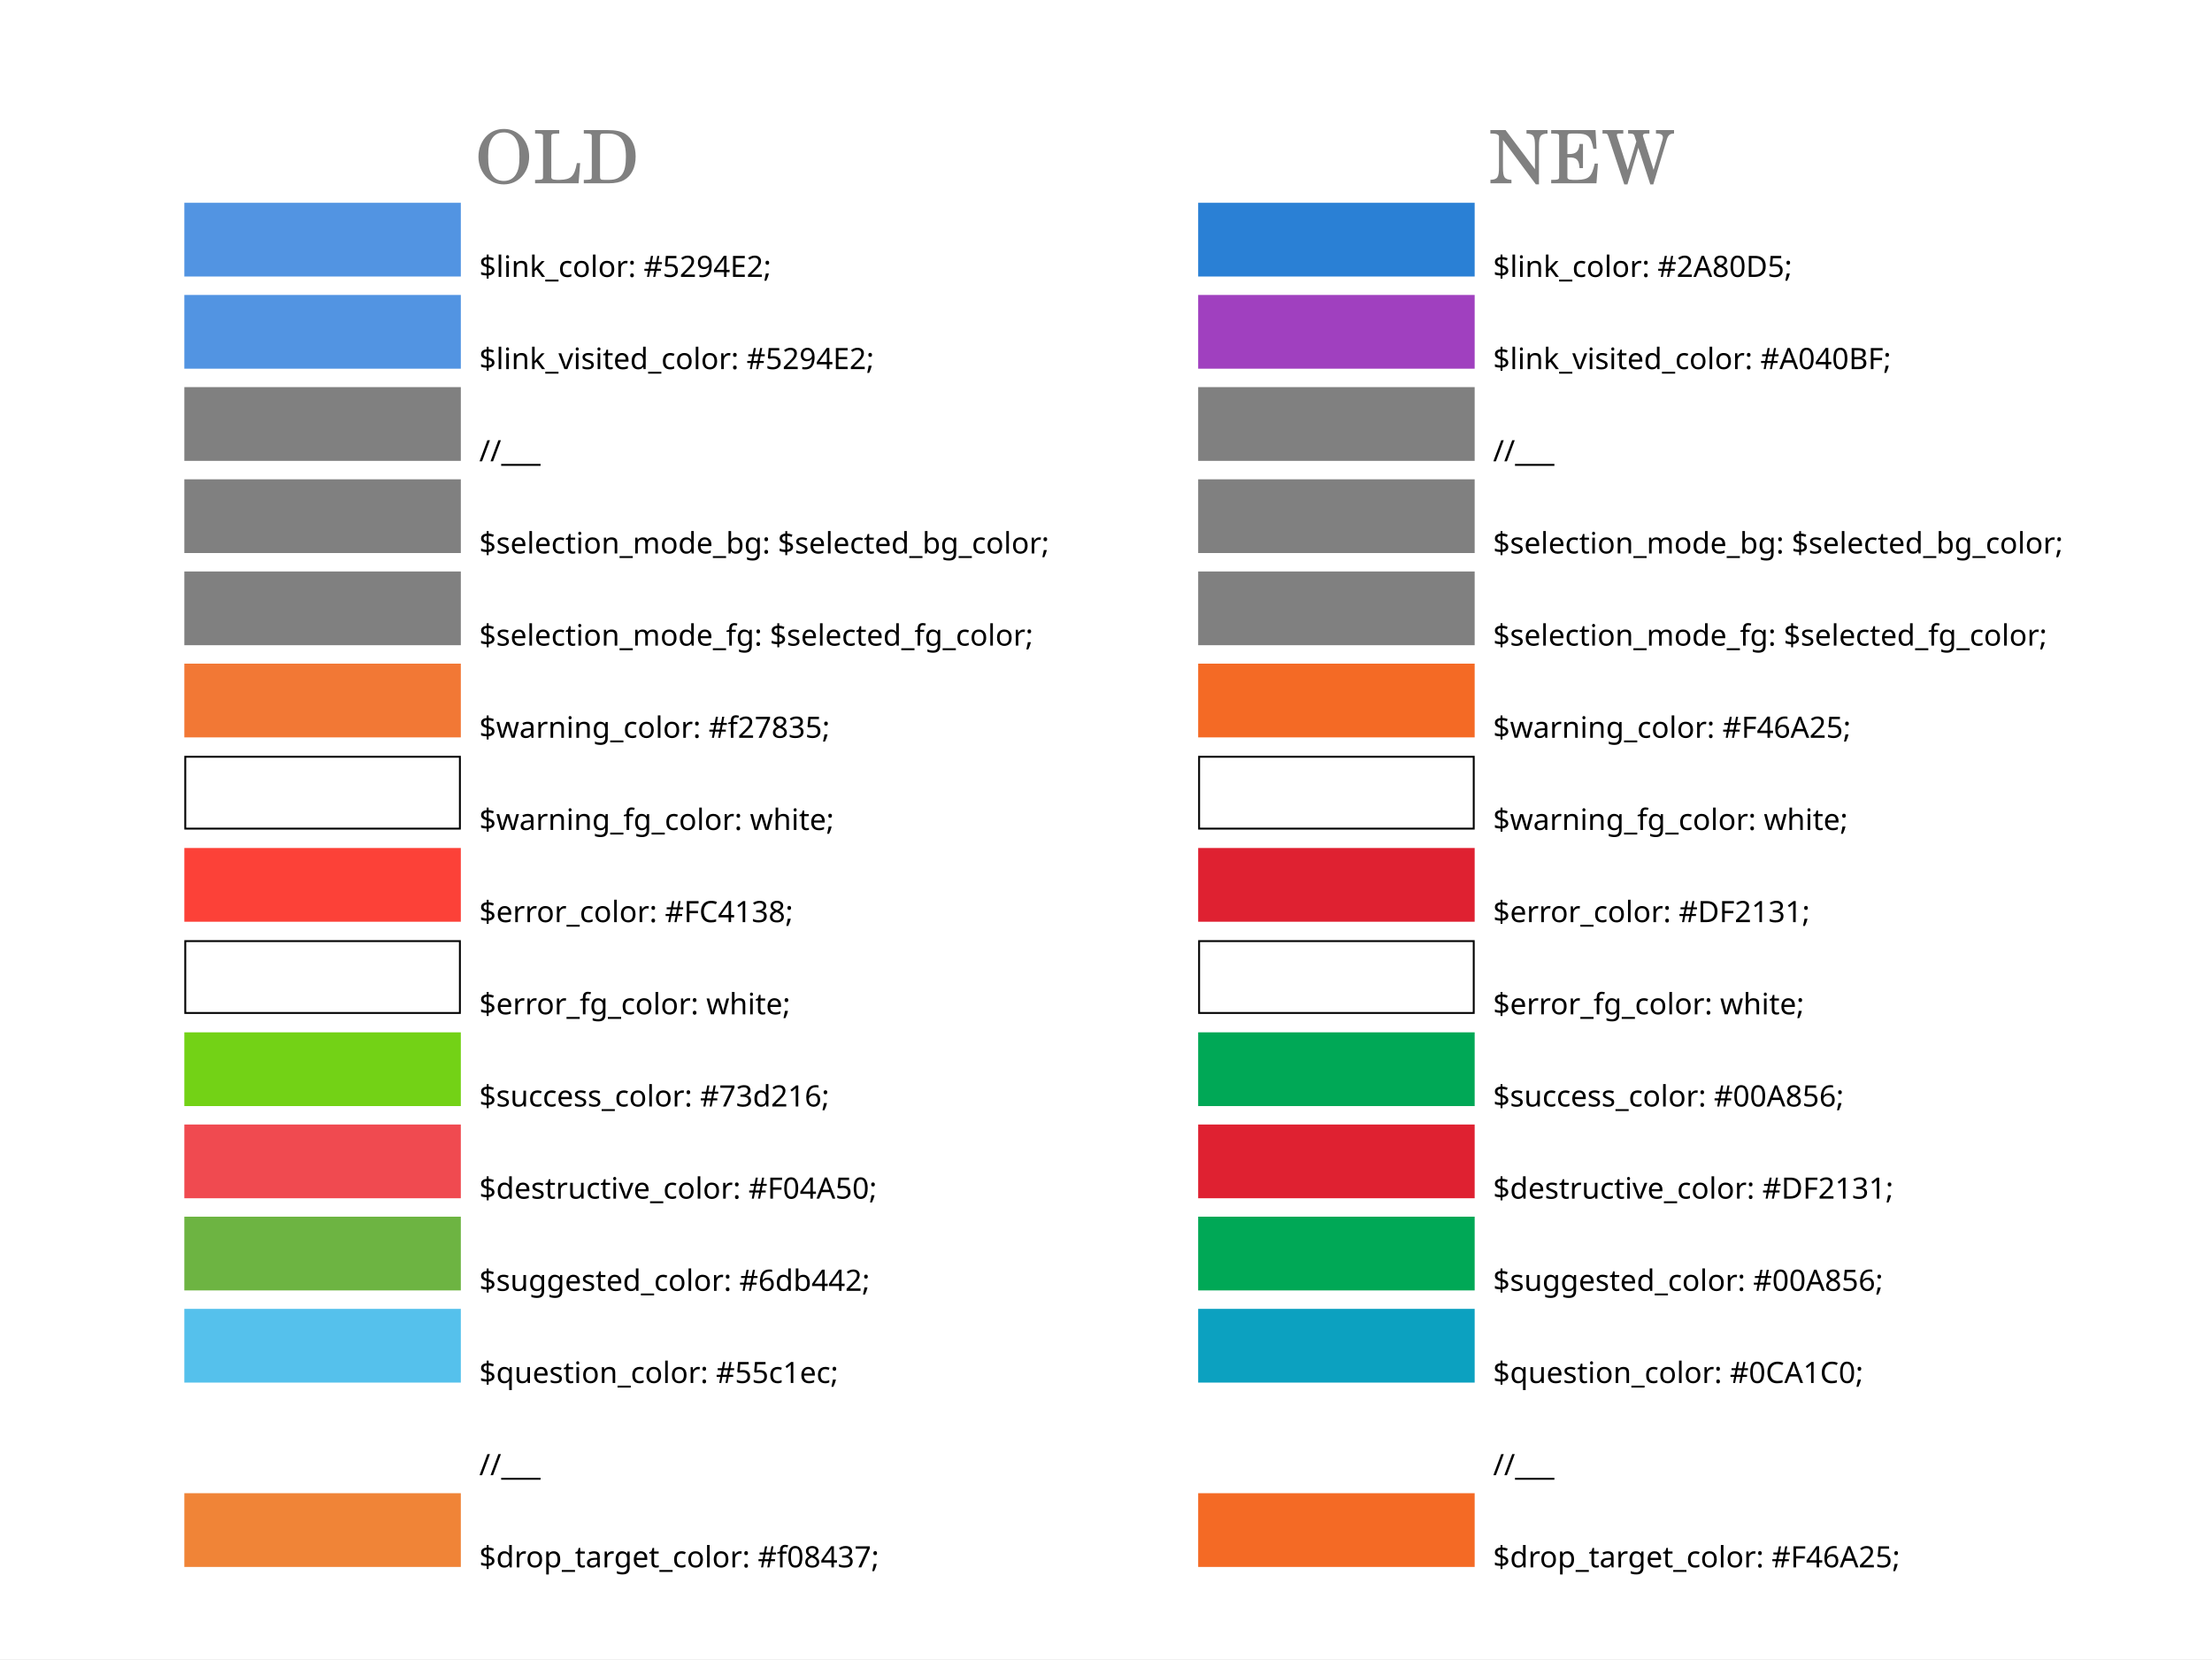
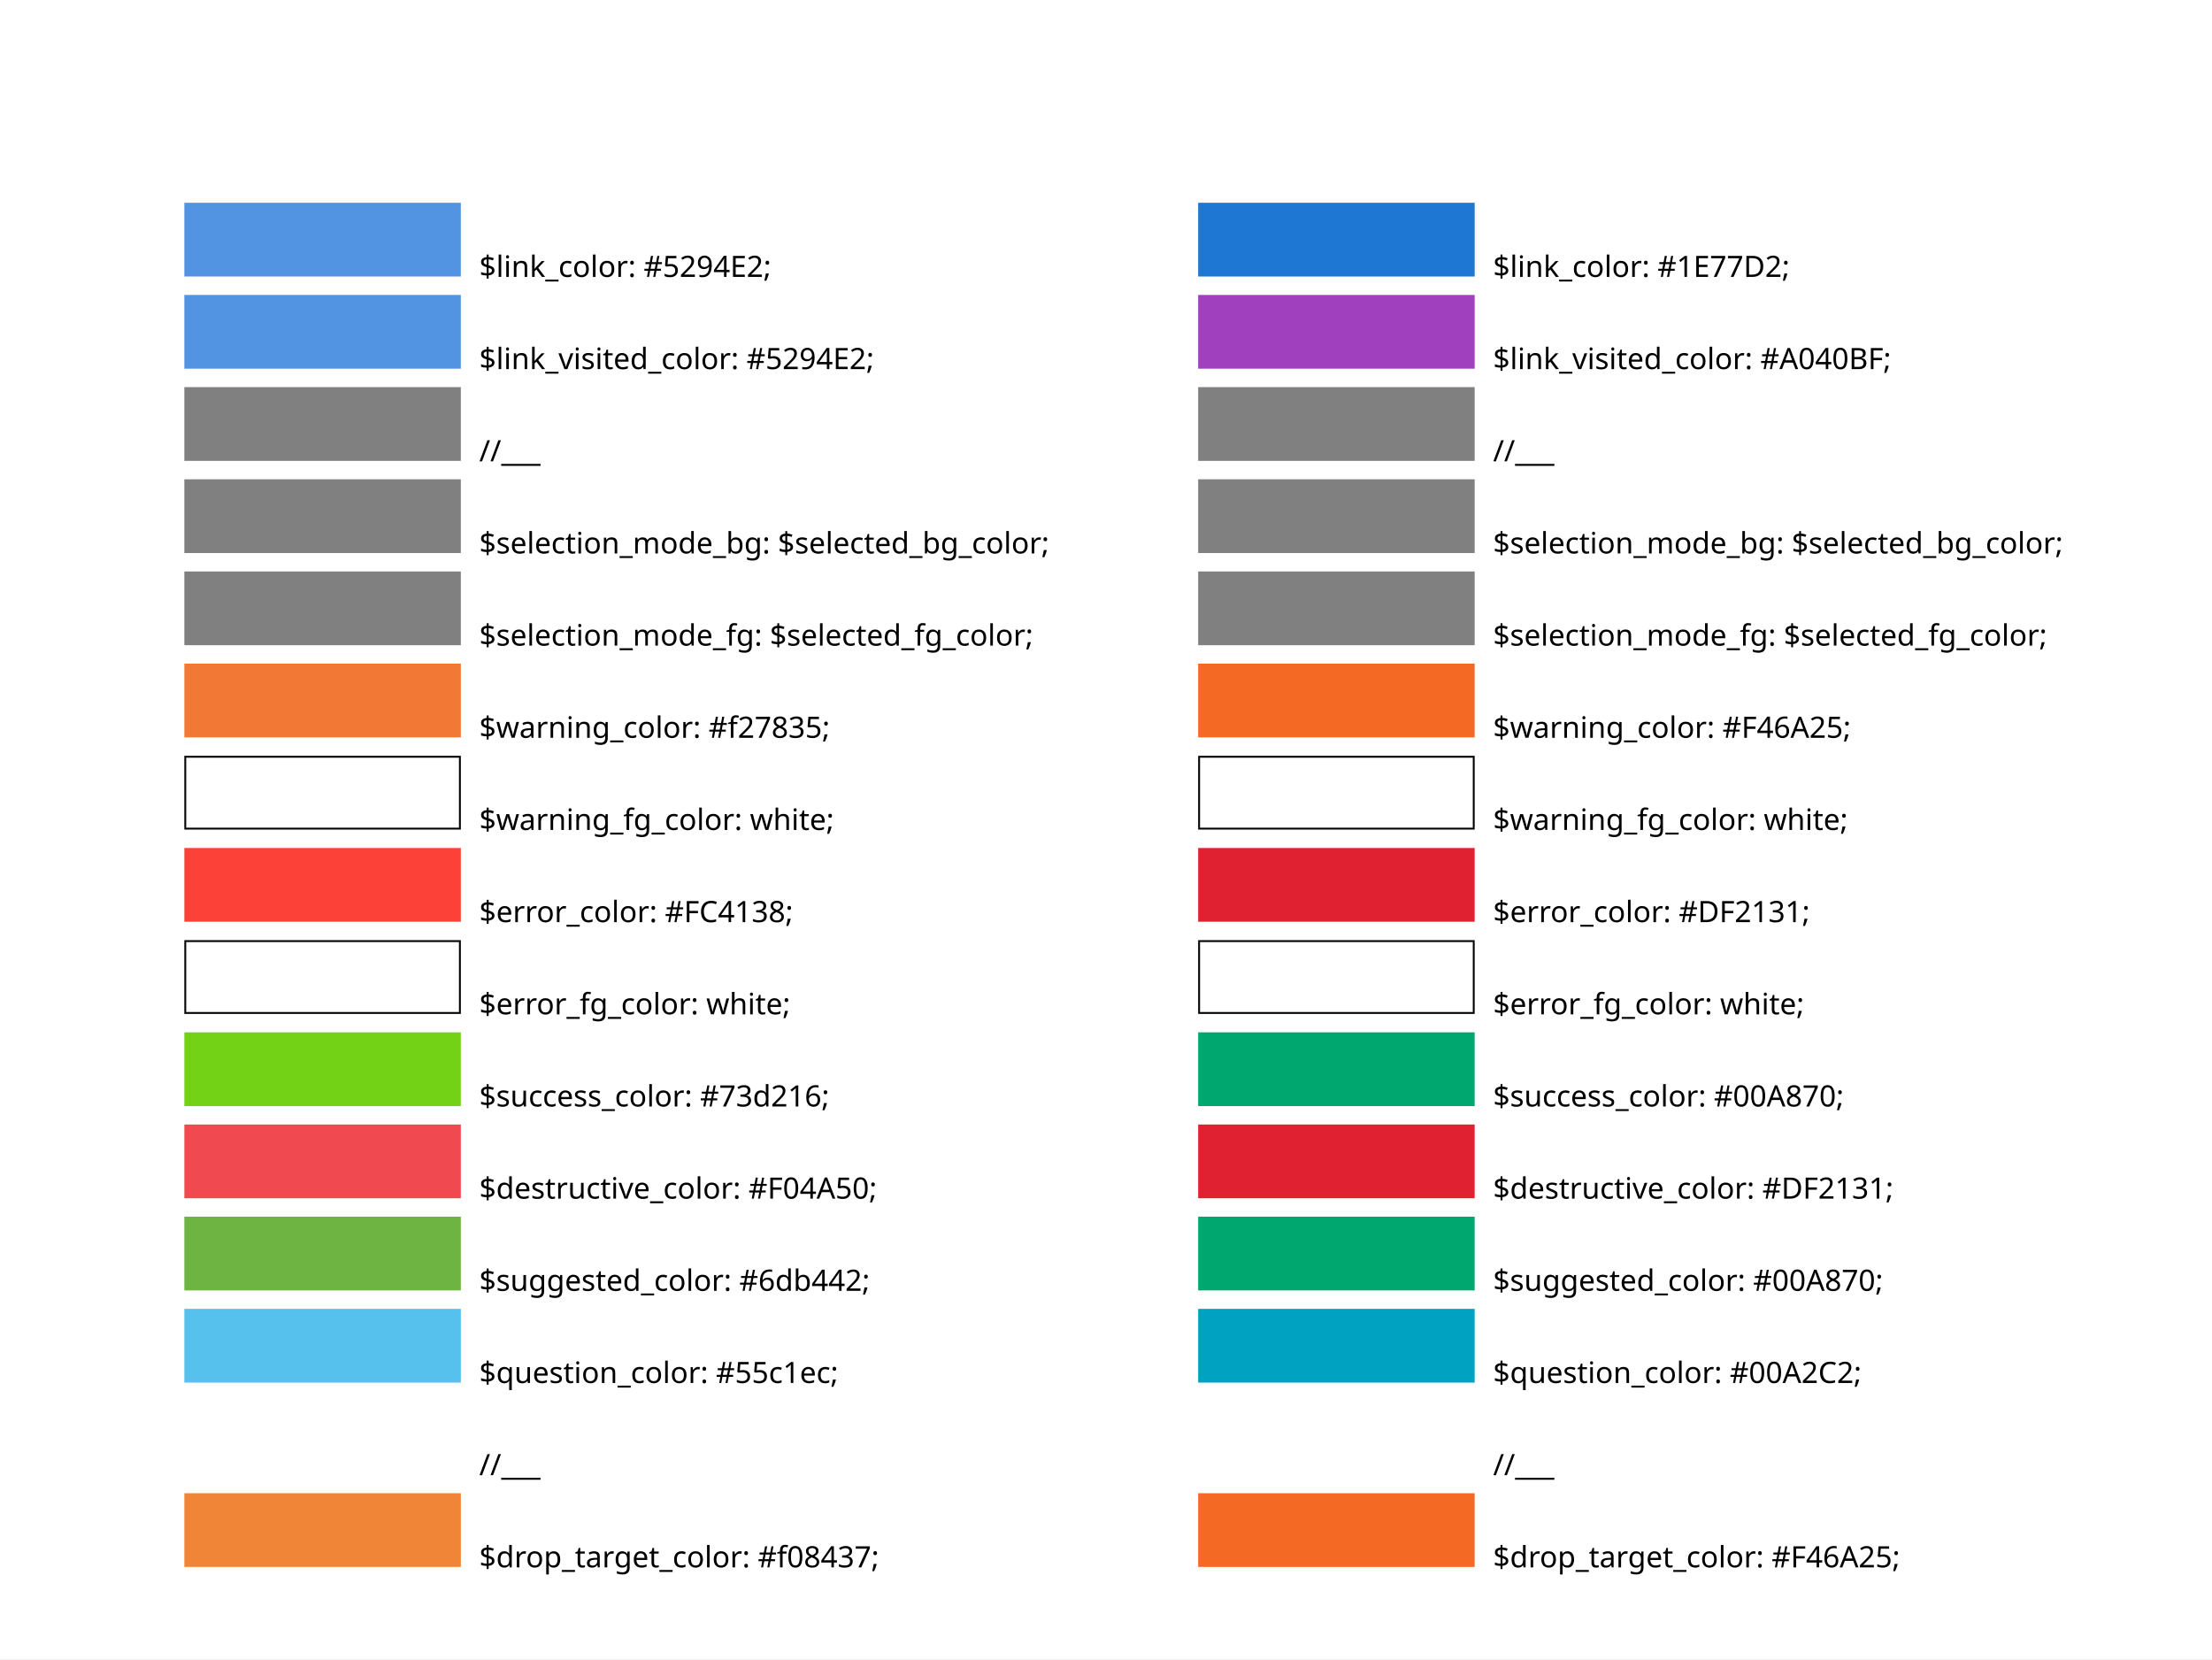
- <svg xmlns="http://www.w3.org/2000/svg" id="svg8" version="1.1" viewBox="0 0 1200 900" height="900" width="1200">
+ <svg xmlns="http://www.w3.org/2000/svg" width="1200" height="900" viewBox="0 0 1200 900" version="1.1" id="svg8">
  <defs id="defs2" />
-   <g transform="translate(0,38.20002)" id="layer1">
-     <rect rx="1.5995795e-15" y="-38.2" x="0" height="900" width="1200" id="rect876" style="fill:#ffffff;fill-opacity:1;stroke:none;stroke-width:4.948;stroke-miterlimit:4;stroke-dasharray:none;stroke-opacity:1" />
-     <text id="text9" y="112.027" x="260" style="font-style:normal;font-weight:normal;font-size:16px;line-height:2;font-family:sans-serif;letter-spacing:0px;word-spacing:0px;fill:#000000;fill-opacity:1;stroke:none" xml:space="preserve">
-       <tspan style="line-height:50px" y="112.027" x="260" id="tspan7">$link_color: #5294E2;</tspan>
-       <tspan style="line-height:50px" id="tspan11" y="162.027" x="260">$link_visited_color: #5294E2;</tspan>
-       <tspan style="line-height:50px" id="tspan13" y="212.027" x="260">//___</tspan>
-       <tspan style="line-height:50px" id="tspan15" y="262.027" x="260">$selection_mode_bg: $selected_bg_color;</tspan>
-       <tspan style="line-height:50px" id="tspan17" y="312.027" x="260">$selection_mode_fg: $selected_fg_color;</tspan>
-       <tspan style="line-height:50px" id="tspan19" y="362.027" x="260">$warning_color: #f27835;</tspan>
-       <tspan style="line-height:50px" id="tspan21" y="412.027" x="260">$warning_fg_color: white;</tspan>
-       <tspan style="line-height:50px" id="tspan23" y="462.027" x="260">$error_color: #FC4138;</tspan>
-       <tspan style="line-height:50px" id="tspan25" y="512.027" x="260">$error_fg_color: white;</tspan>
-       <tspan style="line-height:50px" id="tspan27" y="562.027" x="260">$success_color: #73d216;</tspan>
-       <tspan style="line-height:50px" id="tspan29" y="612.027" x="260">$destructive_color: #F04A50;</tspan>
-       <tspan style="line-height:50px" id="tspan31" y="662.027" x="260">$suggested_color: #6db442;</tspan>
-       <tspan style="line-height:50px" id="tspan33" y="712.027" x="260">$question_color: #55c1ec;</tspan>
-       <tspan id="tspan1000" style="line-height:50px" y="762.027" x="260">//___</tspan>
-       <tspan id="tspan1002" style="line-height:50px" y="812.027" x="260">$drop_target_color: #f08437;</tspan>
+   <g id="layer1" transform="translate(0,38.20002)">
+     <rect style="fill:#ffffff;fill-opacity:1;stroke:none;stroke-width:4.948;stroke-miterlimit:4;stroke-dasharray:none;stroke-opacity:1" id="rect876" width="1200" height="900" x="0" y="-38.2" rx="1.5995795e-15" />
+     <text xml:space="preserve" style="font-style:normal;font-weight:normal;font-size:16px;line-height:2;font-family:sans-serif;letter-spacing:0px;word-spacing:0px;fill:#000000;fill-opacity:1;stroke:none" x="260" y="112.027" id="text9">
+       <tspan id="tspan7" x="260" y="112.027" style="line-height:50px">$link_color: #5294E2;</tspan>
+       <tspan x="260" y="162.027" id="tspan11" style="line-height:50px">$link_visited_color: #5294E2;</tspan>
+       <tspan x="260" y="212.027" id="tspan13" style="line-height:50px">//___</tspan>
+       <tspan x="260" y="262.027" id="tspan15" style="line-height:50px">$selection_mode_bg: $selected_bg_color;</tspan>
+       <tspan x="260" y="312.027" id="tspan17" style="line-height:50px">$selection_mode_fg: $selected_fg_color;</tspan>
+       <tspan x="260" y="362.027" id="tspan19" style="line-height:50px">$warning_color: #f27835;</tspan>
+       <tspan x="260" y="412.027" id="tspan21" style="line-height:50px">$warning_fg_color: white;</tspan>
+       <tspan x="260" y="462.027" id="tspan23" style="line-height:50px">$error_color: #FC4138;</tspan>
+       <tspan x="260" y="512.027" id="tspan25" style="line-height:50px">$error_fg_color: white;</tspan>
+       <tspan x="260" y="562.027" id="tspan27" style="line-height:50px">$success_color: #73d216;</tspan>
+       <tspan x="260" y="612.027" id="tspan29" style="line-height:50px">$destructive_color: #F04A50;</tspan>
+       <tspan x="260" y="662.027" id="tspan31" style="line-height:50px">$suggested_color: #6db442;</tspan>
+       <tspan x="260" y="712.027" id="tspan33" style="line-height:50px">$question_color: #55c1ec;</tspan>
+       <tspan x="260" y="762.027" style="line-height:50px" id="tspan1000">//___</tspan>
+       <tspan x="260" y="812.027" style="line-height:50px" id="tspan1002">$drop_target_color: #f08437;</tspan>
    </text>
-     <rect y="671.8" x="100" height="40" width="150" id="rect35" style="fill:#55c1ec;fill-opacity:1;stroke-width:0.829" />
-     <rect style="fill:#6db442;fill-opacity:1;stroke-width:0.829" id="use892" width="150" height="40" x="100" y="621.8" />
-     <rect style="fill:#f04a50;fill-opacity:1;stroke-width:0.829" id="use894" width="150" height="40" x="100" y="571.8" />
-     <rect style="fill:#73d216;fill-opacity:1;stroke-width:0.829" id="use896" width="150" height="40" x="100" y="521.8" />
-     <rect style="fill:#ffffff;fill-opacity:1;stroke:#000000;stroke-width:1.015;stroke-miterlimit:4;stroke-dasharray:none;stroke-opacity:1" id="use898" width="148.985" height="38.985" x="100.508" y="472.308" />
-     <rect style="fill:#fc4138;fill-opacity:1;stroke-width:0.829" id="use900" width="150" height="40" x="100" y="421.8" />
-     <rect style="fill:#ffffff;fill-opacity:1;stroke:#000000;stroke-width:1.015;stroke-miterlimit:4;stroke-dasharray:none;stroke-opacity:1" id="use902" width="148.985" height="38.985" x="100.508" y="372.308" />
-     <rect style="fill:#f27835;fill-opacity:1;stroke-width:0.829" id="use904" width="150" height="40" x="100" y="321.8" />
-     <rect style="fill:#808080;fill-opacity:1;stroke-width:0.829" id="use906" width="150" height="40" x="100" y="271.8" />
-     <rect style="fill:#808080;fill-opacity:1;stroke-width:0.829" id="use908" width="150" height="40" x="100" y="221.8" />
-     <rect style="fill:#808080;fill-opacity:1;stroke-width:0.829" id="use910" width="150" height="40" x="100" y="171.8" />
-     <rect style="fill:#5294e2;fill-opacity:1;stroke-width:0.829" id="use912" width="150" height="40" x="100" y="121.8" />
-     <rect y="71.8" x="100" height="40" width="150" id="rect936" style="fill:#5294e2;fill-opacity:1;stroke-width:0.829" />
-     <text xml:space="preserve" style="font-style:normal;font-weight:normal;font-size:16px;line-height:2;font-family:sans-serif;letter-spacing:0px;word-spacing:0px;fill:#000000;fill-opacity:1;stroke:none" x="810" y="112.027" id="text964">
-       <tspan id="tspan938" x="810" y="112.027" style="line-height:50px">$link_color: #2A80D5;</tspan>
-       <tspan x="810" y="162.027" id="tspan940" style="line-height:50px">$link_visited_color: #A040BF;</tspan>
-       <tspan x="810" y="212.027" id="tspan942" style="line-height:50px">//___</tspan>
-       <tspan x="810" y="262.027" id="tspan944" style="line-height:50px">$selection_mode_bg: $selected_bg_color;</tspan>
-       <tspan x="810" y="312.027" id="tspan946" style="line-height:50px">$selection_mode_fg: $selected_fg_color;</tspan>
-       <tspan x="810" y="362.027" id="tspan948" style="line-height:50px">$warning_color: #F46A25;</tspan>
-       <tspan x="810" y="412.027" id="tspan950" style="line-height:50px">$warning_fg_color: white;</tspan>
-       <tspan x="810" y="462.027" id="tspan952" style="line-height:50px">$error_color: #DF2131;</tspan>
-       <tspan x="810" y="512.027" id="tspan954" style="line-height:50px">$error_fg_color: white;</tspan>
-       <tspan x="810" y="562.027" id="tspan956" style="line-height:50px">$success_color: #00A856;</tspan>
-       <tspan x="810" y="612.027" id="tspan958" style="line-height:50px">$destructive_color: #DF2131;</tspan>
-       <tspan x="810" y="662.027" id="tspan960" style="line-height:50px">$suggested_color: #00A856;</tspan>
-       <tspan x="810" y="712.027" id="tspan962" style="line-height:50px">$question_color: #0CA1C0;</tspan>
-       <tspan id="tspan1004" x="810" y="762.027" style="line-height:50px">//___</tspan>
-       <tspan id="tspan1006" x="810" y="812.027" style="line-height:50px">$drop_target_color: #F46A25;</tspan>
+     <rect style="fill:#55c1ec;fill-opacity:1;stroke-width:0.829" id="rect35" width="150" height="40" x="100" y="671.8" />
+     <rect y="621.8" x="100" height="40" width="150" id="use892" style="fill:#6db442;fill-opacity:1;stroke-width:0.829" />
+     <rect y="571.8" x="100" height="40" width="150" id="use894" style="fill:#f04a50;fill-opacity:1;stroke-width:0.829" />
+     <rect y="521.8" x="100" height="40" width="150" id="use896" style="fill:#73d216;fill-opacity:1;stroke-width:0.829" />
+     <rect y="472.308" x="100.508" height="38.985" width="148.985" id="use898" style="fill:#ffffff;fill-opacity:1;stroke:#000000;stroke-width:1.015;stroke-miterlimit:4;stroke-dasharray:none;stroke-opacity:1" />
+     <rect y="421.8" x="100" height="40" width="150" id="use900" style="fill:#fc4138;fill-opacity:1;stroke-width:0.829" />
+     <rect y="372.308" x="100.508" height="38.985" width="148.985" id="use902" style="fill:#ffffff;fill-opacity:1;stroke:#000000;stroke-width:1.015;stroke-miterlimit:4;stroke-dasharray:none;stroke-opacity:1" />
+     <rect y="321.8" x="100" height="40" width="150" id="use904" style="fill:#f27835;fill-opacity:1;stroke-width:0.829" />
+     <rect y="271.8" x="100" height="40" width="150" id="use906" style="fill:#808080;fill-opacity:1;stroke-width:0.829" />
+     <rect y="221.8" x="100" height="40" width="150" id="use908" style="fill:#808080;fill-opacity:1;stroke-width:0.829" />
+     <rect y="171.8" x="100" height="40" width="150" id="use910" style="fill:#808080;fill-opacity:1;stroke-width:0.829" />
+     <rect y="121.8" x="100" height="40" width="150" id="use912" style="fill:#5294e2;fill-opacity:1;stroke-width:0.829" />
+     <rect style="fill:#5294e2;fill-opacity:1;stroke-width:0.829" id="rect936" width="150" height="40" x="100" y="71.8" />
+     <text id="text964" y="112.027" x="810" style="font-style:normal;font-weight:normal;font-size:16px;line-height:2;font-family:sans-serif;letter-spacing:0px;word-spacing:0px;fill:#000000;fill-opacity:1;stroke:none" xml:space="preserve">
+       <tspan style="line-height:50px" y="112.027" x="810" id="tspan938">$link_color: #1E77D2;</tspan>
+       <tspan style="line-height:50px" id="tspan940" y="162.027" x="810">$link_visited_color: #A040BF;</tspan>
+       <tspan style="line-height:50px" id="tspan942" y="212.027" x="810">//___</tspan>
+       <tspan style="line-height:50px" id="tspan944" y="262.027" x="810">$selection_mode_bg: $selected_bg_color;</tspan>
+       <tspan style="line-height:50px" id="tspan946" y="312.027" x="810">$selection_mode_fg: $selected_fg_color;</tspan>
+       <tspan style="line-height:50px" id="tspan948" y="362.027" x="810">$warning_color: #F46A25;</tspan>
+       <tspan style="line-height:50px" id="tspan950" y="412.027" x="810">$warning_fg_color: white;</tspan>
+       <tspan style="line-height:50px" id="tspan952" y="462.027" x="810">$error_color: #DF2131;</tspan>
+       <tspan style="line-height:50px" id="tspan954" y="512.027" x="810">$error_fg_color: white;</tspan>
+       <tspan style="line-height:50px" id="tspan956" y="562.027" x="810">$success_color: #00A870;</tspan>
+       <tspan style="line-height:50px" id="tspan958" y="612.027" x="810">$destructive_color: #DF2131;</tspan>
+       <tspan style="line-height:50px" id="tspan960" y="662.027" x="810">$suggested_color: #00A870;</tspan>
+       <tspan style="line-height:50px" id="tspan962" y="712.027" x="810">$question_color: #00A2C2;</tspan>
+       <tspan style="line-height:50px" y="762.027" x="810" id="tspan1004">//___</tspan>
+       <tspan style="line-height:50px" y="812.027" x="810" id="tspan1006">$drop_target_color: #F46A25;</tspan>
    </text>
-     <rect style="fill:#0ca1c0;fill-opacity:1;stroke-width:0.829" id="rect966" width="150" height="40" x="650" y="671.8" />
-     <rect y="621.8" x="650" height="40" width="150" id="rect968" style="fill:#00a856;fill-opacity:1;stroke-width:0.829" />
-     <rect y="571.8" x="650" height="40" width="150" id="rect970" style="fill:#df2131;fill-opacity:1;stroke-width:0.829" />
-     <rect y="521.8" x="650" height="40" width="150" id="rect972" style="fill:#00a856;fill-opacity:1;stroke-width:0.829" />
-     <rect y="472.308" x="650.508" height="38.985" width="148.985" id="rect974" style="fill:#ffffff;fill-opacity:1;stroke:#000000;stroke-width:1.015;stroke-miterlimit:4;stroke-dasharray:none;stroke-opacity:1" />
-     <rect y="421.8" x="650" height="40" width="150" id="rect976" style="fill:#df2131;fill-opacity:1;stroke-width:0.829" />
-     <rect y="372.308" x="650.508" height="38.985" width="148.985" id="rect978" style="fill:#ffffff;fill-opacity:1;stroke:#000000;stroke-width:1.015;stroke-miterlimit:4;stroke-dasharray:none;stroke-opacity:1" />
-     <rect y="321.8" x="650" height="40" width="150" id="rect980" style="fill:#f46a25;fill-opacity:1;stroke-width:0.829" />
-     <rect y="271.8" x="650" height="40" width="150" id="rect982" style="fill:#808080;fill-opacity:1;stroke-width:0.829" />
-     <rect y="221.8" x="650" height="40" width="150" id="rect984" style="fill:#808080;fill-opacity:1;stroke-width:0.829" />
-     <rect y="171.8" x="650" height="40" width="150" id="rect986" style="fill:#808080;fill-opacity:1;stroke-width:0.829" />
-     <rect y="121.8" x="650" height="40" width="150" id="rect988" style="fill:#a040bf;fill-opacity:1;stroke-width:0.829" />
-     <rect style="fill:#2a80d5;fill-opacity:1;stroke-width:0.829" id="rect990" width="150" height="40" x="650" y="71.8" />
-     <text id="text994" y="61.234" x="257.754" style="font-style:normal;font-weight:normal;font-size:40px;line-height:1.25;font-family:sans-serif;letter-spacing:0px;word-spacing:0px;fill:#808080;fill-opacity:1;stroke:none" xml:space="preserve">
-       <tspan style="font-style:normal;font-variant:normal;font-weight:normal;font-stretch:normal;font-family:'Century Schoolbook L';-inkscape-font-specification:'Century Schoolbook L'" y="61.234" x="257.754" id="tspan992">OLD</tspan>
-     </text>
-     <text xml:space="preserve" style="font-style:normal;font-weight:normal;font-size:40px;line-height:1.25;font-family:sans-serif;letter-spacing:0px;word-spacing:0px;fill:#808080;fill-opacity:1;stroke:none" x="807.754" y="61.234" id="text998">
-       <tspan style="font-style:normal;font-variant:normal;font-weight:normal;font-stretch:normal;font-family:'Century Schoolbook L';-inkscape-font-specification:'Century Schoolbook L'" id="tspan996" x="807.754" y="61.234">NEW</tspan>
-     </text>
-     <rect style="fill:#f08437;fill-opacity:1;stroke-width:0.829" id="rect1008" width="150" height="40" x="100" y="771.8" />
-     <rect y="771.8" x="650" height="40" width="150" id="rect1010" style="fill:#f46a25;fill-opacity:1;stroke-width:0.829" />
+     <rect y="671.8" x="650" height="40" width="150" id="rect966" style="fill:#00a2c2;fill-opacity:1;stroke-width:0.829" />
+     <rect style="fill:#00a870;fill-opacity:1;stroke-width:0.829" id="rect968" width="150" height="40" x="650" y="621.8" />
+     <rect style="fill:#df2131;fill-opacity:1;stroke-width:0.829" id="rect970" width="150" height="40" x="650" y="571.8" />
+     <rect style="fill:#00a870;fill-opacity:1;stroke-width:0.829" id="rect972" width="150" height="40" x="650" y="521.8" />
+     <rect style="fill:#ffffff;fill-opacity:1;stroke:#000000;stroke-width:1.015;stroke-miterlimit:4;stroke-dasharray:none;stroke-opacity:1" id="rect974" width="148.985" height="38.985" x="650.508" y="472.308" />
+     <rect style="fill:#df2131;fill-opacity:1;stroke-width:0.829" id="rect976" width="150" height="40" x="650" y="421.8" />
+     <rect style="fill:#ffffff;fill-opacity:1;stroke:#000000;stroke-width:1.015;stroke-miterlimit:4;stroke-dasharray:none;stroke-opacity:1" id="rect978" width="148.985" height="38.985" x="650.508" y="372.308" />
+     <rect style="fill:#f46a25;fill-opacity:1;stroke-width:0.829" id="rect980" width="150" height="40" x="650" y="321.8" />
+     <rect style="fill:#808080;fill-opacity:1;stroke-width:0.829" id="rect982" width="150" height="40" x="650" y="271.8" />
+     <rect style="fill:#808080;fill-opacity:1;stroke-width:0.829" id="rect984" width="150" height="40" x="650" y="221.8" />
+     <rect style="fill:#808080;fill-opacity:1;stroke-width:0.829" id="rect986" width="150" height="40" x="650" y="171.8" />
+     <rect style="fill:#a040bf;fill-opacity:1;stroke-width:0.829" id="rect988" width="150" height="40" x="650" y="121.8" />
+     <rect y="71.8" x="650" height="40" width="150" id="rect990" style="fill:#1e77d2;fill-opacity:1;stroke-width:0.829" />
+     <rect y="771.8" x="100" height="40" width="150" id="rect1008" style="fill:#f08437;fill-opacity:1;stroke-width:0.829" />
+     <rect style="fill:#f46a25;fill-opacity:1;stroke-width:0.829" id="rect1010" width="150" height="40" x="650" y="771.8" />
  </g>
</svg>
